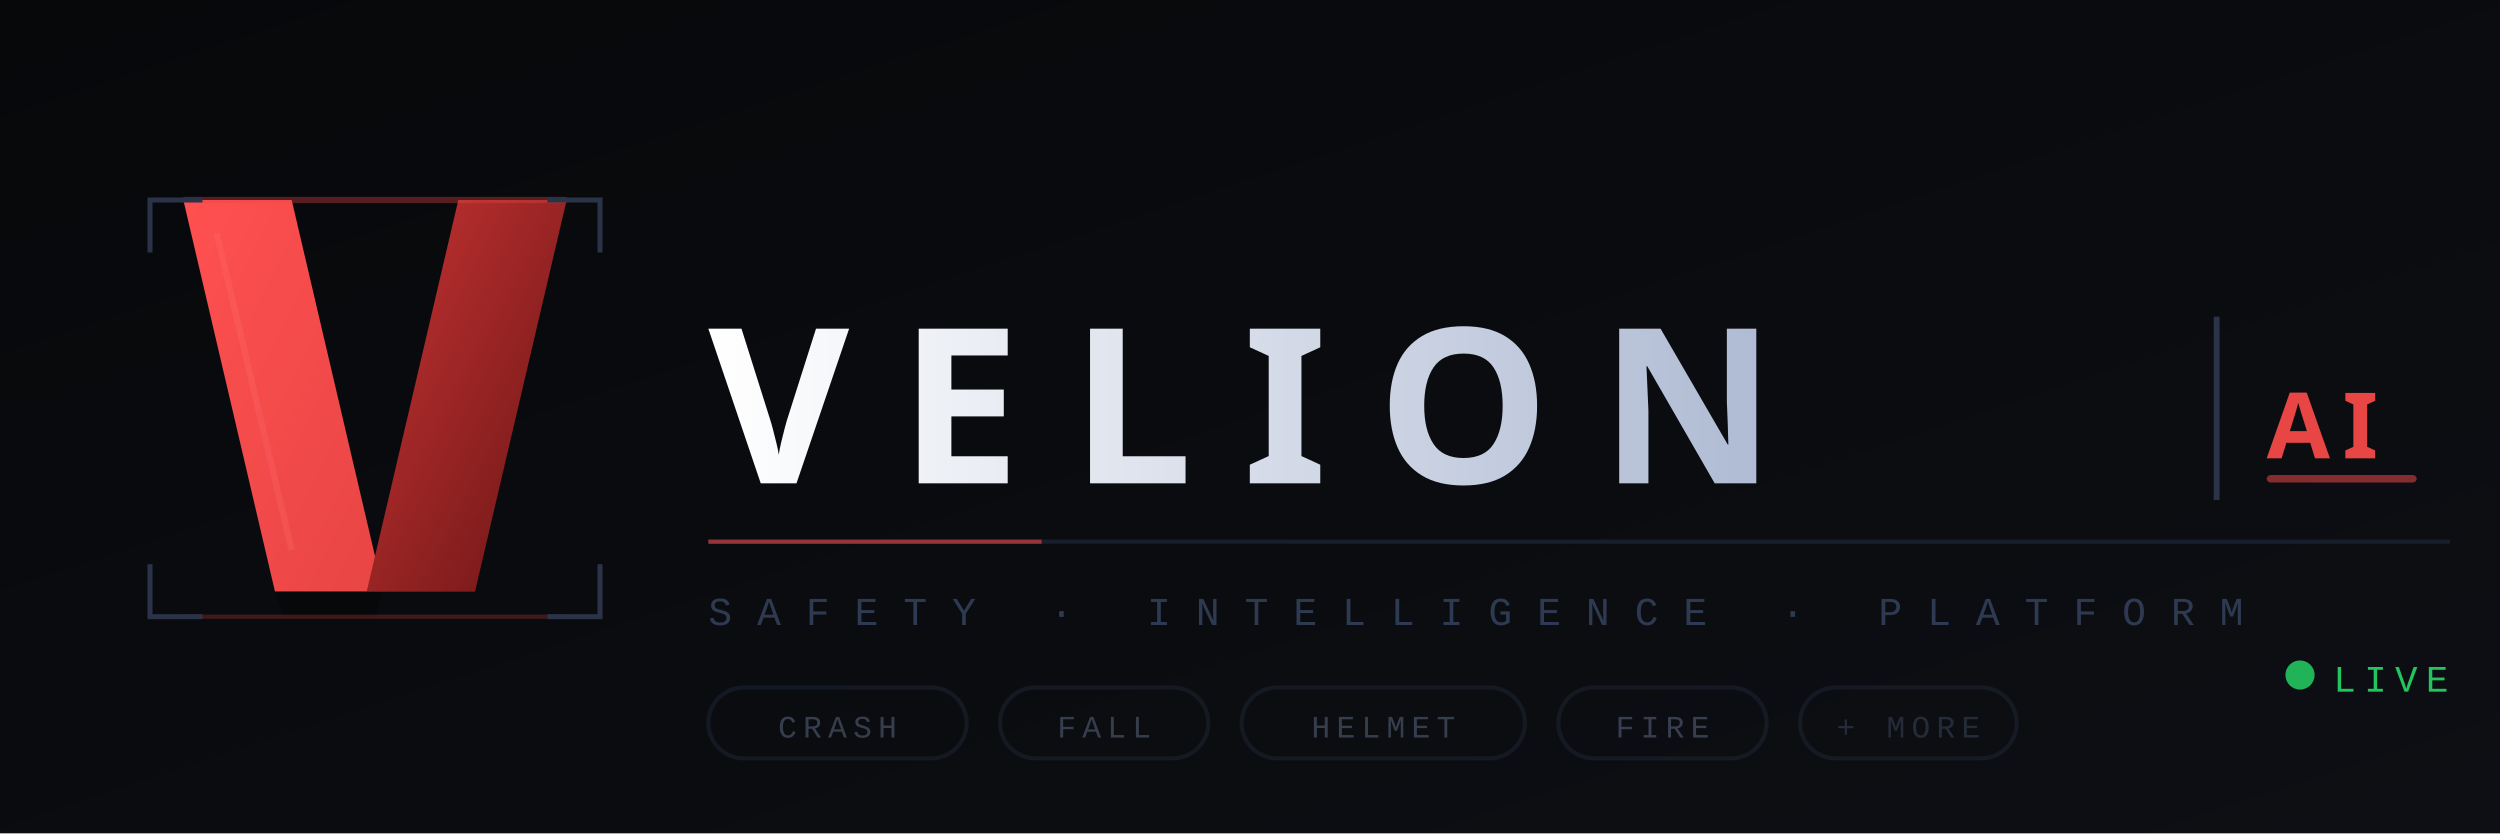
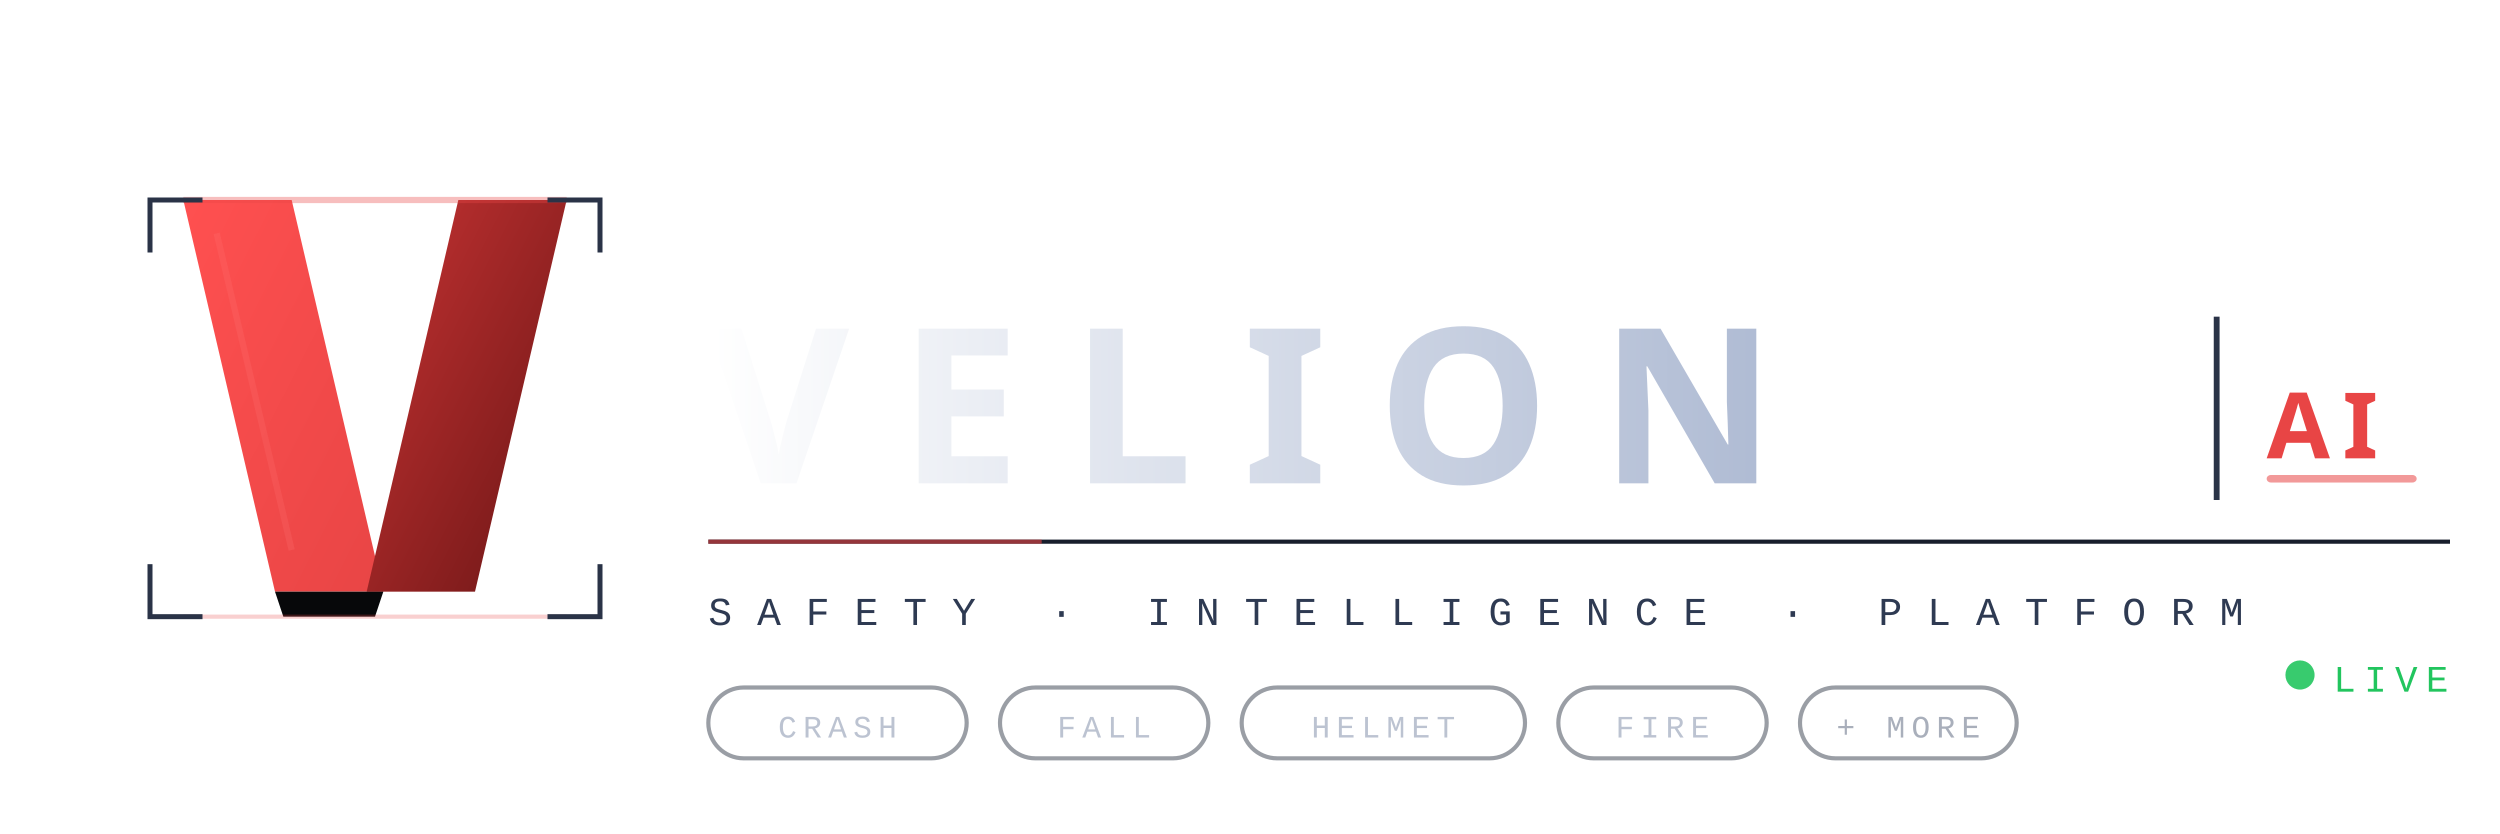
<svg xmlns="http://www.w3.org/2000/svg" viewBox="0 0 600 200" width="600" height="200">
  <defs>
-     <linearGradient id="bg" x1="0%" y1="0%" x2="100%" y2="100%">
-       <stop offset="0%" stop-color="#07080a" />
-       <stop offset="100%" stop-color="#0d0f14" />
-     </linearGradient>
    <linearGradient id="wordFill" x1="0%" y1="0%" x2="100%" y2="0%">
      <stop offset="0%" stop-color="#ffffff" />
      <stop offset="100%" stop-color="#b0bcd4" />
    </linearGradient>
    <linearGradient id="leftSlab" x1="0%" y1="0%" x2="100%" y2="100%">
      <stop offset="0%" stop-color="#ff5050" />
      <stop offset="100%" stop-color="#e84545" />
    </linearGradient>
    <linearGradient id="rightSlab" x1="0%" y1="0%" x2="100%" y2="100%">
      <stop offset="0%" stop-color="#c73333" />
      <stop offset="100%" stop-color="#6a1515" />
    </linearGradient>
  </defs>
-   <rect width="600" height="200" fill="url(#bg)" />
  <polygon points="44,48  70,48  92,142  66,142" fill="url(#leftSlab)" />
  <polygon points="136,48  110,48  88,142  114,142" fill="url(#rightSlab)" />
  <polygon points="66,142  92,142  90,148  68,148" fill="#07080a" />
  <line x1="44" y1="48" x2="136" y2="48" stroke="#e84545" stroke-width="1.5" opacity="0.35" />
  <line x1="44" y1="148" x2="136" y2="148" stroke="#e84545" stroke-width="1" opacity="0.25" />
  <line x1="52" y1="56" x2="70" y2="132" stroke="rgba(255,120,120,0.2)" stroke-width="1.5" />
  <path d="M36 60 L36 48 L48 48" fill="none" stroke="#2a3347" stroke-width="1.2" stroke-linecap="square" />
  <path d="M144 60 L144 48 L132 48" fill="none" stroke="#2a3347" stroke-width="1.2" stroke-linecap="square" />
  <path d="M36 136 L36 148 L48 148" fill="none" stroke="#2a3347" stroke-width="1.2" stroke-linecap="square" />
  <path d="M144 136 L144 148 L132 148" fill="none" stroke="#2a3347" stroke-width="1.2" stroke-linecap="square" />
  <text x="170" y="116" font-family="'Trebuchet MS', 'Century Gothic', Futura, sans-serif" font-size="52" font-weight="700" letter-spacing="12" fill="url(#wordFill)">VELION</text>
  <line x1="532" y1="76" x2="532" y2="120" stroke="#2a3347" stroke-width="1.4" />
  <text x="544" y="110" font-family="'Trebuchet MS', 'Century Gothic', Futura, sans-serif" font-size="22" font-weight="700" letter-spacing="3" fill="#e84545">AI</text>
  <rect x="544" y="114" width="36" height="1.8" rx="1" fill="#e84545" opacity="0.55" />
  <line x1="170" y1="130" x2="588" y2="130" stroke="#181e2c" stroke-width="1" />
  <rect x="170" y="129.5" width="80" height="1" fill="#e84545" opacity="0.6" />
  <text x="170" y="150" font-family="'Courier New', monospace" font-size="9.5" letter-spacing="6" fill="#2e3a52">SAFETY · INTELLIGENCE · PLATFORM</text>
  <g transform="translate(170, 165)" opacity="0.45">
    <rect x="0" y="0" width="62" height="17" rx="8.5" fill="none" stroke="#1e2838" stroke-width="1" />
    <text x="31" y="12" font-family="'Courier New', monospace" font-size="7.5" fill="#6a7a9a" letter-spacing="1.5" text-anchor="middle">CRASH</text>
    <rect x="70" y="0" width="50" height="17" rx="8.5" fill="none" stroke="#1e2838" stroke-width="1" />
    <text x="95" y="12" font-family="'Courier New', monospace" font-size="7.5" fill="#6a7a9a" letter-spacing="1.5" text-anchor="middle">FALL</text>
    <rect x="128" y="0" width="68" height="17" rx="8.5" fill="none" stroke="#1e2838" stroke-width="1" />
    <text x="162" y="12" font-family="'Courier New', monospace" font-size="7.5" fill="#6a7a9a" letter-spacing="1.5" text-anchor="middle">HELMET</text>
    <rect x="204" y="0" width="50" height="17" rx="8.5" fill="none" stroke="#1e2838" stroke-width="1" />
    <text x="229" y="12" font-family="'Courier New', monospace" font-size="7.5" fill="#6a7a9a" letter-spacing="1.5" text-anchor="middle">FIRE</text>
    <rect x="262" y="0" width="52" height="17" rx="8.5" fill="none" stroke="#1e2838" stroke-width="1" />
    <text x="288" y="12" font-family="'Courier New', monospace" font-size="7.5" fill="#404d68" letter-spacing="1.5" text-anchor="middle">+ MORE</text>
  </g>
  <circle cx="552" cy="162" r="3.5" fill="#22c55e" opacity="0.9">
    <animate attributeName="opacity" values="0.9;0.3;0.9" dur="2s" repeatCount="indefinite" />
  </circle>
  <text x="560" y="166" font-family="'Courier New', monospace" font-size="9" fill="#22c55e" letter-spacing="2">LIVE</text>
</svg>
